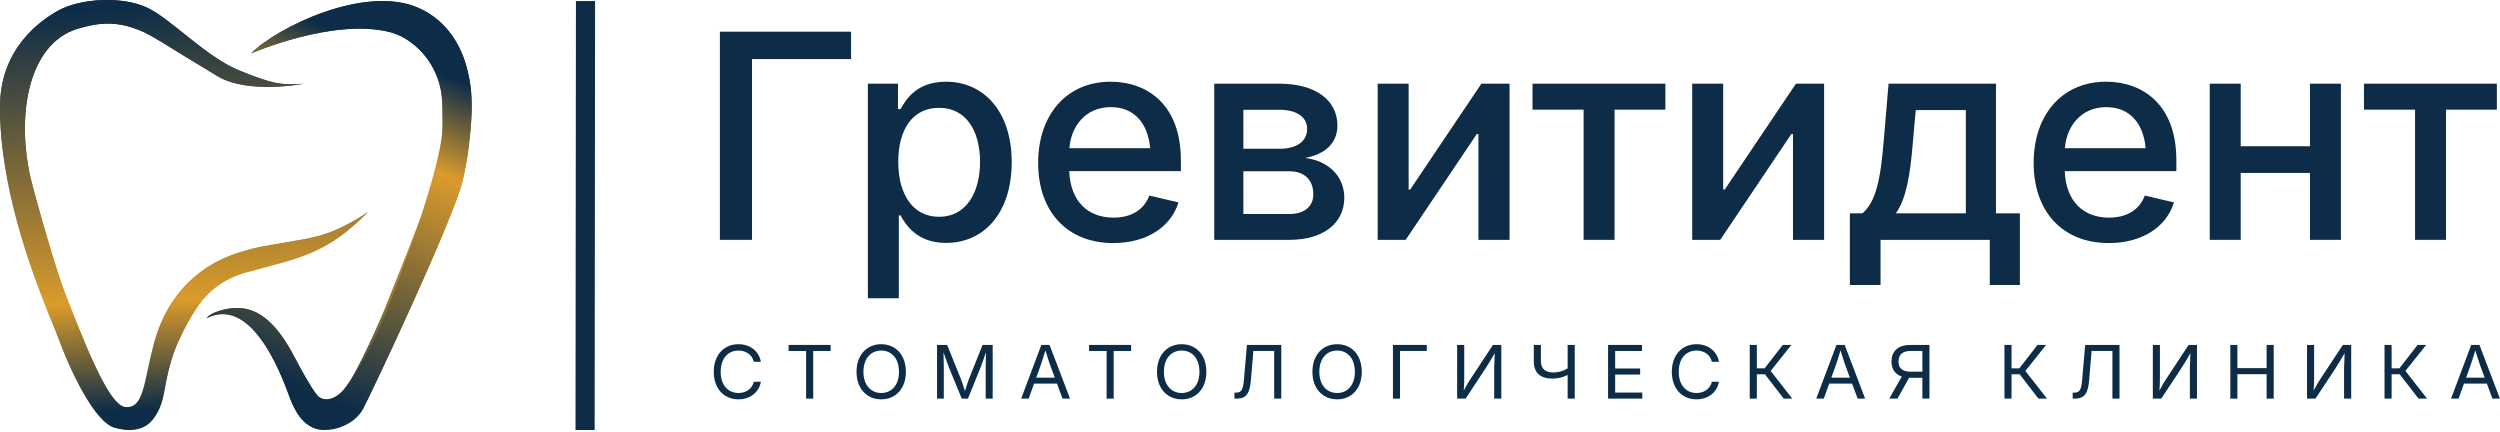
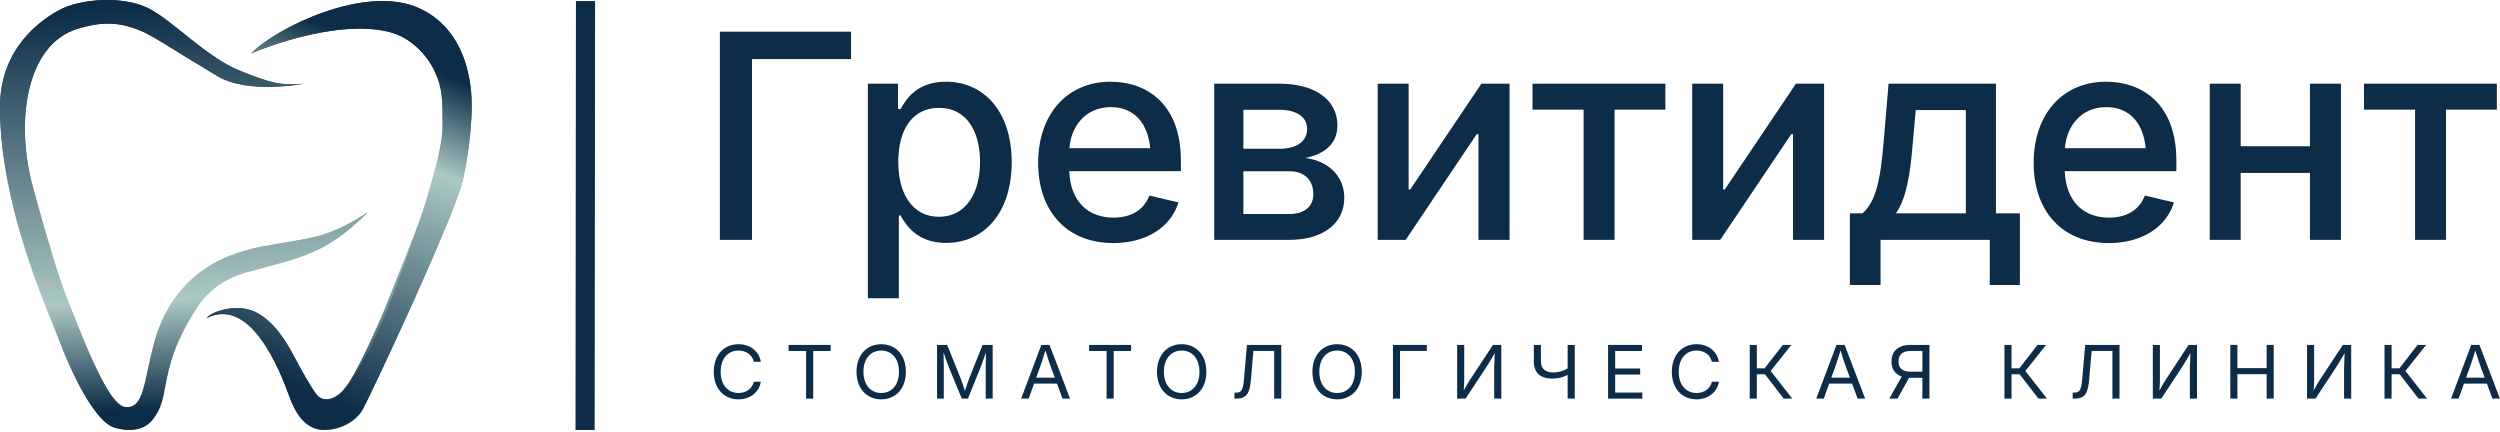
<svg xmlns="http://www.w3.org/2000/svg" width="816" height="141" viewBox="0 0 816 141" fill="none">
  <path d="M153.97 35.02C153.97 32.005 154.375 10.745 136.875 2.707C119.375 -5.331 90.137 9.063 81.971 17.436C81.971 17.436 108.471 5.881 126.97 10.403C133.97 12.114 139.47 17.939 141.97 23.465C144.47 28.991 144.47 32.508 144.47 41.048C144.47 49.589 141.47 59.134 140.47 62.651C139.47 66.168 126.287 98.875 125.97 99.828C125.47 101.335 115.971 123.44 111.971 127.459C107.939 131.51 104.671 130.474 103.471 128.966C101.471 126.455 98.405 120.873 95.472 115.346C92.538 109.82 87.472 102.354 80.472 100.846C74.872 99.641 68.305 102.172 67.472 103.846C81.698 96.699 91.215 120.473 94.471 129.469C96.071 133.89 98.471 138.689 103.471 140.019C108.471 141.349 115.965 138.523 118.47 133.488C121.97 126.454 147.97 71.694 150.97 59.134C153.49 48.584 153.97 38.034 153.97 35.02Z" fill="url(#paint0_linear_1296_57)" />
  <path d="M78.321 23.103C89.171 27.411 91.45 27.847 98.972 27.346C98.972 27.346 80.972 30.846 70.972 24.846C53.608 14.429 49.887 11.613 45.471 9.846C37.971 6.846 32.35 7.302 25.471 9.346C8.471 14.399 4.998 39.583 10.626 60.612C14.971 76.847 19.354 91.119 21.562 96.62C25.98 107.623 35.603 133.629 41.62 134.129C47.637 134.629 47.637 130.628 51.243 115.125C52.15 111.224 57.29 99.474 62.681 93.119C68.197 86.618 76.626 83.117 80.733 81.617C85.074 80.031 98.88 78.647 105.399 76.615C113.422 74.115 120.473 68.846 119.972 69.347C106.341 82.941 101.502 81.677 83.336 86.618C75.686 88.698 70.558 93.36 67.289 96.62C64.281 99.621 58.263 109.623 55.756 118.125C53.249 126.627 54.156 131.128 50.145 136.63C46.133 142.131 39.113 140.006 37.608 139.63C30.972 137.976 22.888 121.346 18.472 108.846C14.055 96.347 9.243 83.847 5.972 71.847C2.7 59.846 -8.13541e-05 49.846 0 34.946C0 15.915 13.038 6.78 19.055 3.439C26.281 -0.574 40.074 -1.356 48.234 2.598C55.972 6.346 67.472 18.794 78.321 23.103Z" fill="url(#paint1_linear_1296_57)" />
  <path d="M153.97 35.02C153.97 32.005 154.375 10.745 136.875 2.707C119.375 -5.331 90.137 9.063 81.971 17.436C81.971 17.436 108.471 5.881 126.97 10.403C133.97 12.114 139.47 17.939 141.97 23.465C144.47 28.991 144.47 32.508 144.47 41.048C144.47 49.589 137.713 69.908 136.472 73.347C129.972 91.347 123.472 113.346 111.971 127.459C108.361 131.889 104.671 130.474 103.471 128.966C101.471 126.455 98.405 120.873 95.472 115.346C92.538 109.82 87.472 102.354 80.472 100.846C74.872 99.641 68.305 102.172 67.472 103.846C81.698 96.699 91.215 120.473 94.471 129.469C96.071 133.89 98.97 138.822 103.471 140.019C107.972 141.216 116.472 136.846 118.47 133.488C120.469 130.129 147.97 71.694 150.97 59.134C153.49 48.584 153.97 38.034 153.97 35.02Z" fill="url(#paint2_linear_1296_57)" />
  <path d="M78.321 23.103C89.171 27.411 91.45 27.847 98.972 27.346C98.972 27.346 80.972 30.846 70.972 24.846C53.608 14.429 49.887 11.613 45.471 9.846C37.971 6.846 32.35 7.302 25.471 9.346C8.471 14.399 4.998 39.583 10.626 60.612C14.971 76.847 19.354 91.119 21.562 96.62C25.98 107.623 34.954 132.346 40.972 132.846C46.989 133.347 46.889 124.76 50.145 112.346C54.472 95.847 65.672 85.317 80.733 81.617C89.972 79.347 98.88 78.647 105.399 76.615C113.422 74.115 120.473 68.846 119.972 69.347C106.341 82.941 98.899 83.905 80.733 88.847C66.264 92.782 59.788 104.455 55.756 118.125C53.627 125.346 53.483 130.845 49.472 136.346C45.46 141.848 39.113 140.006 37.608 139.63C30.972 137.976 23.972 121.846 18.472 108.846C8.836 86.07 -0 59.911 0 34.946C0 15.915 13.038 6.78 19.055 3.439C26.281 -0.574 40.074 -1.356 48.234 2.598C55.972 6.346 67.472 18.794 78.321 23.103Z" fill="url(#paint3_linear_1296_57)" />
  <path d="M191.11 0.346L190.972 140.347" stroke-width="6.25" stroke="#0C2C47" />
  <path d="M277.788 10.347H234.971V78.287H245.446V19.284H277.788V10.347Z" fill="#0C2C47" />
  <path d="M283.271 97.347H293.378V70.307H293.929C295.721 73.545 299.442 79.29 308.768 79.29C321.264 79.29 330.223 69.395 330.223 52.934C330.223 36.337 321.081 26.67 308.768 26.67C299.166 26.67 295.721 32.461 293.929 35.608H293.102V27.309H283.271V97.347ZM306.517 70.763C297.972 70.763 293.194 63.468 293.194 52.843C293.194 42.265 297.834 35.197 306.517 35.197C315.43 35.197 319.886 42.812 319.886 52.843C319.886 62.966 315.292 70.763 306.517 70.763Z" fill="#0C2C47" />
  <path d="M363.384 79.335C374.364 79.335 382.22 74.001 384.655 66.067L375.145 63.832C373.354 68.575 369.127 71.037 363.476 71.037C355.069 71.037 349.372 65.702 349.005 55.853H385.436V52.296C385.436 33.92 374.226 26.67 362.511 26.67C348.132 26.67 338.852 37.477 338.852 53.163C338.852 68.985 348.224 79.335 363.384 79.335ZM349.051 48.375C349.602 41.034 354.472 34.969 362.557 34.969C370.321 34.969 374.686 40.35 375.421 48.375H349.051Z" fill="#0C2C47" />
  <path d="M396.328 78.287H420.86C432.162 78.287 438.778 72.678 438.778 64.562C438.778 57.038 432.943 52.342 426.006 51.567C432.53 50.29 436.527 46.779 436.527 40.942C436.527 32.552 429.176 27.309 417.599 27.309H396.328V78.287ZM405.838 69.851V55.898H420.86C425.73 55.898 428.671 58.725 428.671 63.422C428.671 67.389 425.73 69.851 420.86 69.851H405.838ZM405.838 48.557V35.836H417.599C423.204 35.836 426.649 38.161 426.649 42.082C426.649 46.095 423.295 48.557 417.691 48.557H405.838Z" fill="#0C2C47" />
  <path d="M492.718 78.287V27.309H483.53L460.284 61.872H459.778V27.309H449.671V78.287H458.813L482.014 43.769H482.565V78.287H492.718Z" fill="#0C2C47" />
  <path d="M516.887 78.287H526.994V35.79H543.579V27.309H500.21V35.79H516.887V78.287Z" fill="#0C2C47" />
  <path d="M595.385 78.287V27.309H586.197L562.95 61.872H562.445V27.309H552.338V78.287H561.48L584.681 43.769H585.232V78.287H595.385Z" fill="#0C2C47" />
  <path d="M603.796 93.015H613.811V78.287H649.461V93.015H659.293V69.623H651.483V27.309H616.429L614.821 46.277C613.765 59.09 612.203 65.839 607.93 69.623H603.796V93.015ZM618.818 69.623C622.172 64.927 623.504 57.175 624.377 46.277L625.296 35.927H641.651V69.623H618.818Z" fill="#0C2C47" />
  <path d="M688.314 79.335C699.294 79.335 707.15 74.001 709.584 66.067L700.075 63.832C698.283 68.575 694.056 71.037 688.405 71.037C679.998 71.037 674.301 65.702 673.934 55.853H710.365V52.296C710.365 33.92 699.156 26.67 687.441 26.67C673.061 26.67 663.781 37.477 663.781 53.163C663.781 68.985 673.153 79.335 688.314 79.335ZM673.98 48.375C674.531 41.034 679.401 34.969 687.487 34.969C695.251 34.969 699.615 40.35 700.35 48.375H673.98Z" fill="#0C2C47" />
  <path d="M731.364 27.309H721.257V78.287H731.364V56.446H753.968V78.287H764.075V27.309H753.968V47.736H731.364V27.309Z" fill="#0C2C47" />
  <path d="M788.279 78.287H798.386V35.79H814.971V27.309H771.602V35.79H788.279V78.287Z" fill="#0C2C47" />
  <path d="M241.027 130.346C244.744 130.346 247.718 128.158 248.352 124.594H246.036C245.524 126.982 243.404 128.276 241.027 128.276C237.773 128.276 235.226 125.841 235.226 121.358C235.226 116.864 237.761 114.417 241.027 114.417C243.391 114.417 245.524 115.699 246.036 118.099H248.352C247.706 114.488 244.708 112.346 241.027 112.346C236.371 112.346 232.971 115.794 232.971 121.358C232.971 126.911 236.371 130.346 241.027 130.346Z" fill="#0C2C47" />
  <path d="M257.402 114.558H263.118V130.111H265.434V114.558H271.125V112.582H257.402V114.558Z" fill="#0C2C47" />
  <path d="M287.64 130.346C292.296 130.346 295.684 126.911 295.684 121.358C295.684 115.794 292.296 112.346 287.64 112.346C282.985 112.346 279.572 115.794 279.572 121.358C279.572 126.911 282.985 130.346 287.64 130.346ZM287.64 128.276C284.374 128.276 281.827 125.829 281.827 121.358C281.827 116.864 284.374 114.417 287.64 114.417C290.882 114.417 293.429 116.852 293.429 121.358C293.429 125.841 290.882 128.276 287.64 128.276Z" fill="#0C2C47" />
  <path d="M305.851 130.111H308.057V120.099C308.057 118.747 308.008 116.676 307.971 115.005C308.69 117.064 309.397 119.111 309.799 120.099L313.919 130.111H315.93L319.988 120.099C320.403 119.076 321.158 116.97 321.816 114.97C321.768 116.794 321.731 118.805 321.731 120.099V130.111H324.01V112.582H320.707L316.295 123.641C315.942 124.523 315.381 126.252 314.955 127.629C314.528 126.205 313.955 124.488 313.614 123.641L309.141 112.582H305.851V130.111Z" fill="#0C2C47" />
  <path d="M333.302 130.111H335.764L337.519 125.217H345.002L346.818 130.111H349.256L342.577 112.582H339.896L333.302 130.111ZM338.226 123.264L339.506 119.711C339.896 118.629 340.456 116.958 341.224 114.37C341.992 116.911 342.528 118.535 342.967 119.711L344.283 123.264H338.226Z" fill="#0C2C47" />
  <path d="M355.474 114.558H361.19V130.111H363.505V114.558H369.197V112.582H355.474V114.558Z" fill="#0C2C47" />
  <path d="M385.712 130.346C390.368 130.346 393.756 126.911 393.756 121.358C393.756 115.794 390.368 112.346 385.712 112.346C381.056 112.346 377.644 115.794 377.644 121.358C377.644 126.911 381.056 130.346 385.712 130.346ZM385.712 128.276C382.446 128.276 379.898 125.829 379.898 121.358C379.898 116.864 382.446 114.417 385.712 114.417C388.954 114.417 391.501 116.852 391.501 121.358C391.501 125.841 388.954 128.276 385.712 128.276Z" fill="#0C2C47" />
  <path d="M402.923 130.111H403.593C406.933 130.111 407.944 128.229 408.298 124.052L409.102 114.547H415.89V130.111H418.206V112.582H406.994L406.031 123.864C405.726 127.429 405.104 128.147 403.41 128.147H402.923V130.111Z" fill="#0C2C47" />
  <path d="M436.443 130.346C441.099 130.346 444.487 126.911 444.487 121.358C444.487 115.794 441.099 112.346 436.443 112.346C431.788 112.346 428.375 115.794 428.375 121.358C428.375 126.911 431.788 130.346 436.443 130.346ZM436.443 128.276C433.177 128.276 430.63 125.829 430.63 121.358C430.63 116.864 433.177 114.417 436.443 114.417C439.685 114.417 442.233 116.852 442.233 121.358C442.233 125.841 439.685 128.276 436.443 128.276Z" fill="#0C2C47" />
  <path d="M465.708 112.582H454.654V130.111H456.969V114.547H465.708V112.582Z" fill="#0C2C47" />
  <path d="M490.029 130.111V112.582H487.299L479.913 123.794C479.426 124.535 478.597 125.876 477.768 127.464C477.914 125.77 477.926 124.276 477.926 123.335V112.582H475.611V130.111H478.365L484.947 120.135C485.775 118.876 486.47 117.699 487.884 115.264C487.786 117.511 487.701 119.264 487.701 120.111V130.111H490.029Z" fill="#0C2C47" />
  <path d="M506.717 123.57C508.679 123.57 510.276 123.099 511.678 122.37V130.111H513.993V112.582H511.678V120.241C510.276 121.088 508.716 121.582 507.01 121.582C504.645 121.582 502.951 120.511 502.951 117.958V112.582H500.636V117.97C500.636 121.864 502.939 123.57 506.717 123.57Z" fill="#0C2C47" />
  <path d="M524.877 130.111H536.053V128.135H527.192V122.252H535.346V120.276H527.192V114.558H535.943V112.582H524.877V130.111Z" fill="#0C2C47" />
  <path d="M553.74 130.346C557.457 130.346 560.431 128.158 561.065 124.594H558.749C558.237 126.982 556.116 128.276 553.74 128.276C550.486 128.276 547.939 125.841 547.939 121.358C547.939 116.864 550.474 114.417 553.74 114.417C556.104 114.417 558.237 115.699 558.749 118.099H561.065C560.419 114.488 557.42 112.346 553.74 112.346C549.084 112.346 545.684 115.794 545.684 121.358C545.684 126.911 549.084 130.346 553.74 130.346Z" fill="#0C2C47" />
  <path d="M571.114 130.111H573.43V122.158H576.075L582.205 130.111H584.996L577.939 121.076L584.704 112.582H581.9L575.977 120.217H573.43V112.582H571.114V130.111Z" fill="#0C2C47" />
  <path d="M592.825 130.111H595.287L597.042 125.217H604.525L606.341 130.111H608.778L602.099 112.582H599.418L592.825 130.111ZM597.748 123.264L599.028 119.711C599.418 118.629 599.979 116.958 600.747 114.37C601.514 116.911 602.051 118.535 602.489 119.711L603.806 123.264H597.748Z" fill="#0C2C47" />
  <path d="M629.779 130.111V112.582H623.563C619.322 112.582 617.372 114.864 617.372 117.994C617.372 120.323 618.444 122.123 620.736 122.899L616.665 130.111H619.346L623.124 123.299C623.271 123.311 623.405 123.311 623.551 123.311H627.463V130.111H629.779ZM627.463 121.323H623.661C620.797 121.323 619.675 120.052 619.675 117.994C619.675 115.911 620.797 114.547 623.685 114.547H627.463V121.323Z" fill="#0C2C47" />
  <path d="M654.252 130.111H656.568V122.158H659.212L665.343 130.111H668.134L661.077 121.076L667.841 112.582H665.038L659.115 120.217H656.568V112.582H654.252V130.111Z" fill="#0C2C47" />
  <path d="M676.523 130.111H677.193C680.533 130.111 681.544 128.229 681.898 124.052L682.702 114.547H689.491V130.111H691.806V112.582H680.594L679.631 123.864C679.326 127.429 678.705 128.147 677.011 128.147H676.523V130.111Z" fill="#0C2C47" />
  <path d="M717.1 130.111V112.582H714.37L706.984 123.794C706.497 124.535 705.668 125.876 704.839 127.464C704.986 125.77 704.998 124.276 704.998 123.335V112.582H702.682V130.111H705.437L712.018 120.135C712.847 118.876 713.541 117.699 714.955 115.264C714.858 117.511 714.772 119.264 714.772 120.111V130.111H717.1Z" fill="#0C2C47" />
  <path d="M727.975 130.111H730.291V122.135H739.822V130.111H742.137V112.582H739.822V120.158H730.291V112.582H727.975V130.111Z" fill="#0C2C47" />
  <path d="M767.432 130.111V112.582H764.702L757.316 123.794C756.829 124.535 756 125.876 755.171 127.464C755.317 125.77 755.329 124.276 755.329 123.335V112.582H753.014V130.111H755.768L762.349 120.135C763.178 118.876 763.873 117.699 765.287 115.264C765.189 117.511 765.104 119.264 765.104 120.111V130.111H767.432Z" fill="#0C2C47" />
  <path d="M778.307 130.111H780.623V122.158H783.267L789.398 130.111H792.189L785.132 121.076L791.896 112.582H789.093L783.17 120.217H780.623V112.582H778.307V130.111Z" fill="#0C2C47" />
  <path d="M800.017 130.111H802.479L804.234 125.217H811.718L813.533 130.111H815.971L809.292 112.582H806.611L800.017 130.111ZM804.941 123.264L806.221 119.711C806.611 118.629 807.172 116.958 807.939 114.37C808.707 116.911 809.243 118.535 809.682 119.711L810.998 123.264H804.941Z" fill="#0C2C47" />
  <defs>
    <linearGradient id="paint0_linear_1296_57" x1="112.971" y1="1.376" x2="112.971" y2="140.347" gradientUnits="userSpaceOnUse">
      <stop stop-color="#0C2C47" />
-       <stop offset="0.534" stop-color="#DA9B2B" />
+       <stop offset="0.534" stop-color="#ABC8C4" />
      <stop offset="1" stop-color="#0C2C47" />
    </linearGradient>
    <linearGradient id="paint1_linear_1296_57" x1="56.258" y1="1.597" x2="62.453" y2="133.046" gradientUnits="userSpaceOnUse">
      <stop stop-color="#0C2C47" />
-       <stop offset="0.731" stop-color="#DA9B2B" />
+       <stop offset="0.731" stop-color="#ABC8C4" />
      <stop offset="1" stop-color="#0C2C47" />
    </linearGradient>
    <linearGradient id="paint2_linear_1296_57" x1="158.472" y1="29.846" x2="115.745" y2="134.377" gradientUnits="userSpaceOnUse">
      <stop stop-color="#0C2C47" />
-       <stop offset="0.269" stop-color="#DA9B2B" />
+       <stop offset="0.269" stop-color="#ABC8C4" />
      <stop offset="1" stop-color="#0C2C47" />
    </linearGradient>
    <linearGradient id="paint3_linear_1296_57" x1="56.258" y1="1.597" x2="62.453" y2="133.046" gradientUnits="userSpaceOnUse">
      <stop stop-color="#0C2C47" />
-       <stop offset="0.731" stop-color="#DA9B2B" />
+       <stop offset="0.731" stop-color="#ABC8C4" />
      <stop offset="1" stop-color="#0C2C47" />
    </linearGradient>
  </defs>
</svg>
